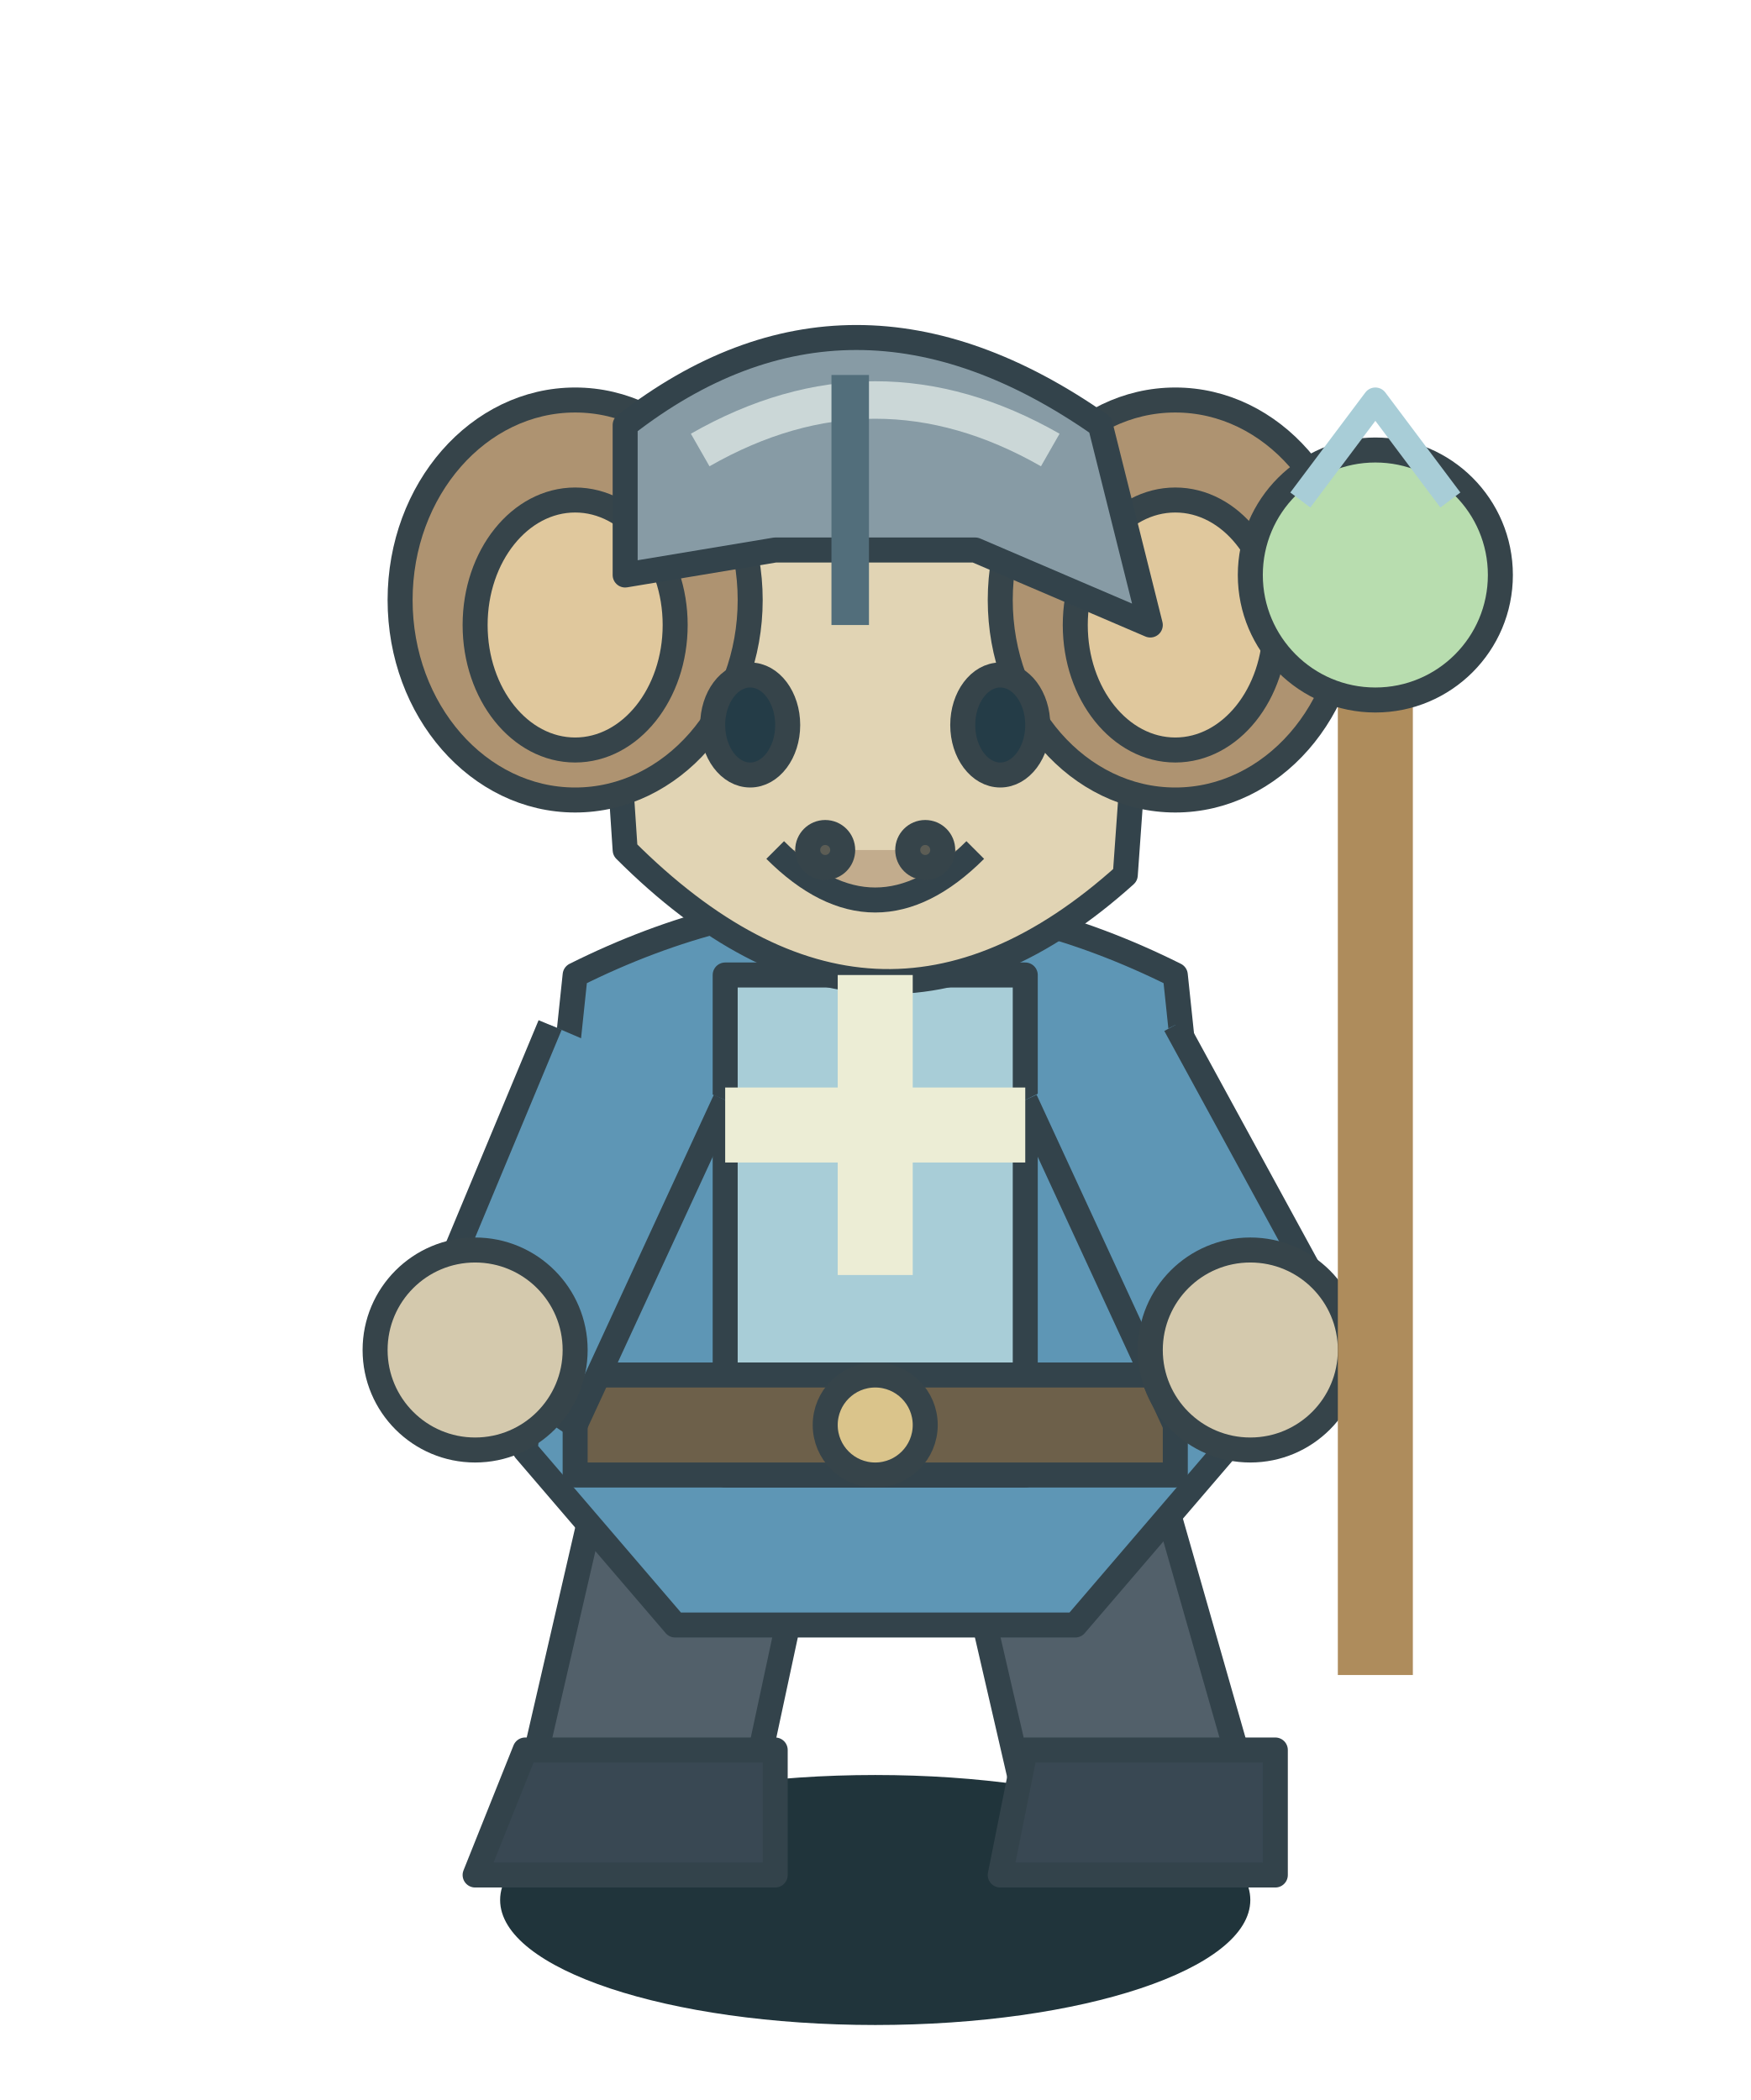
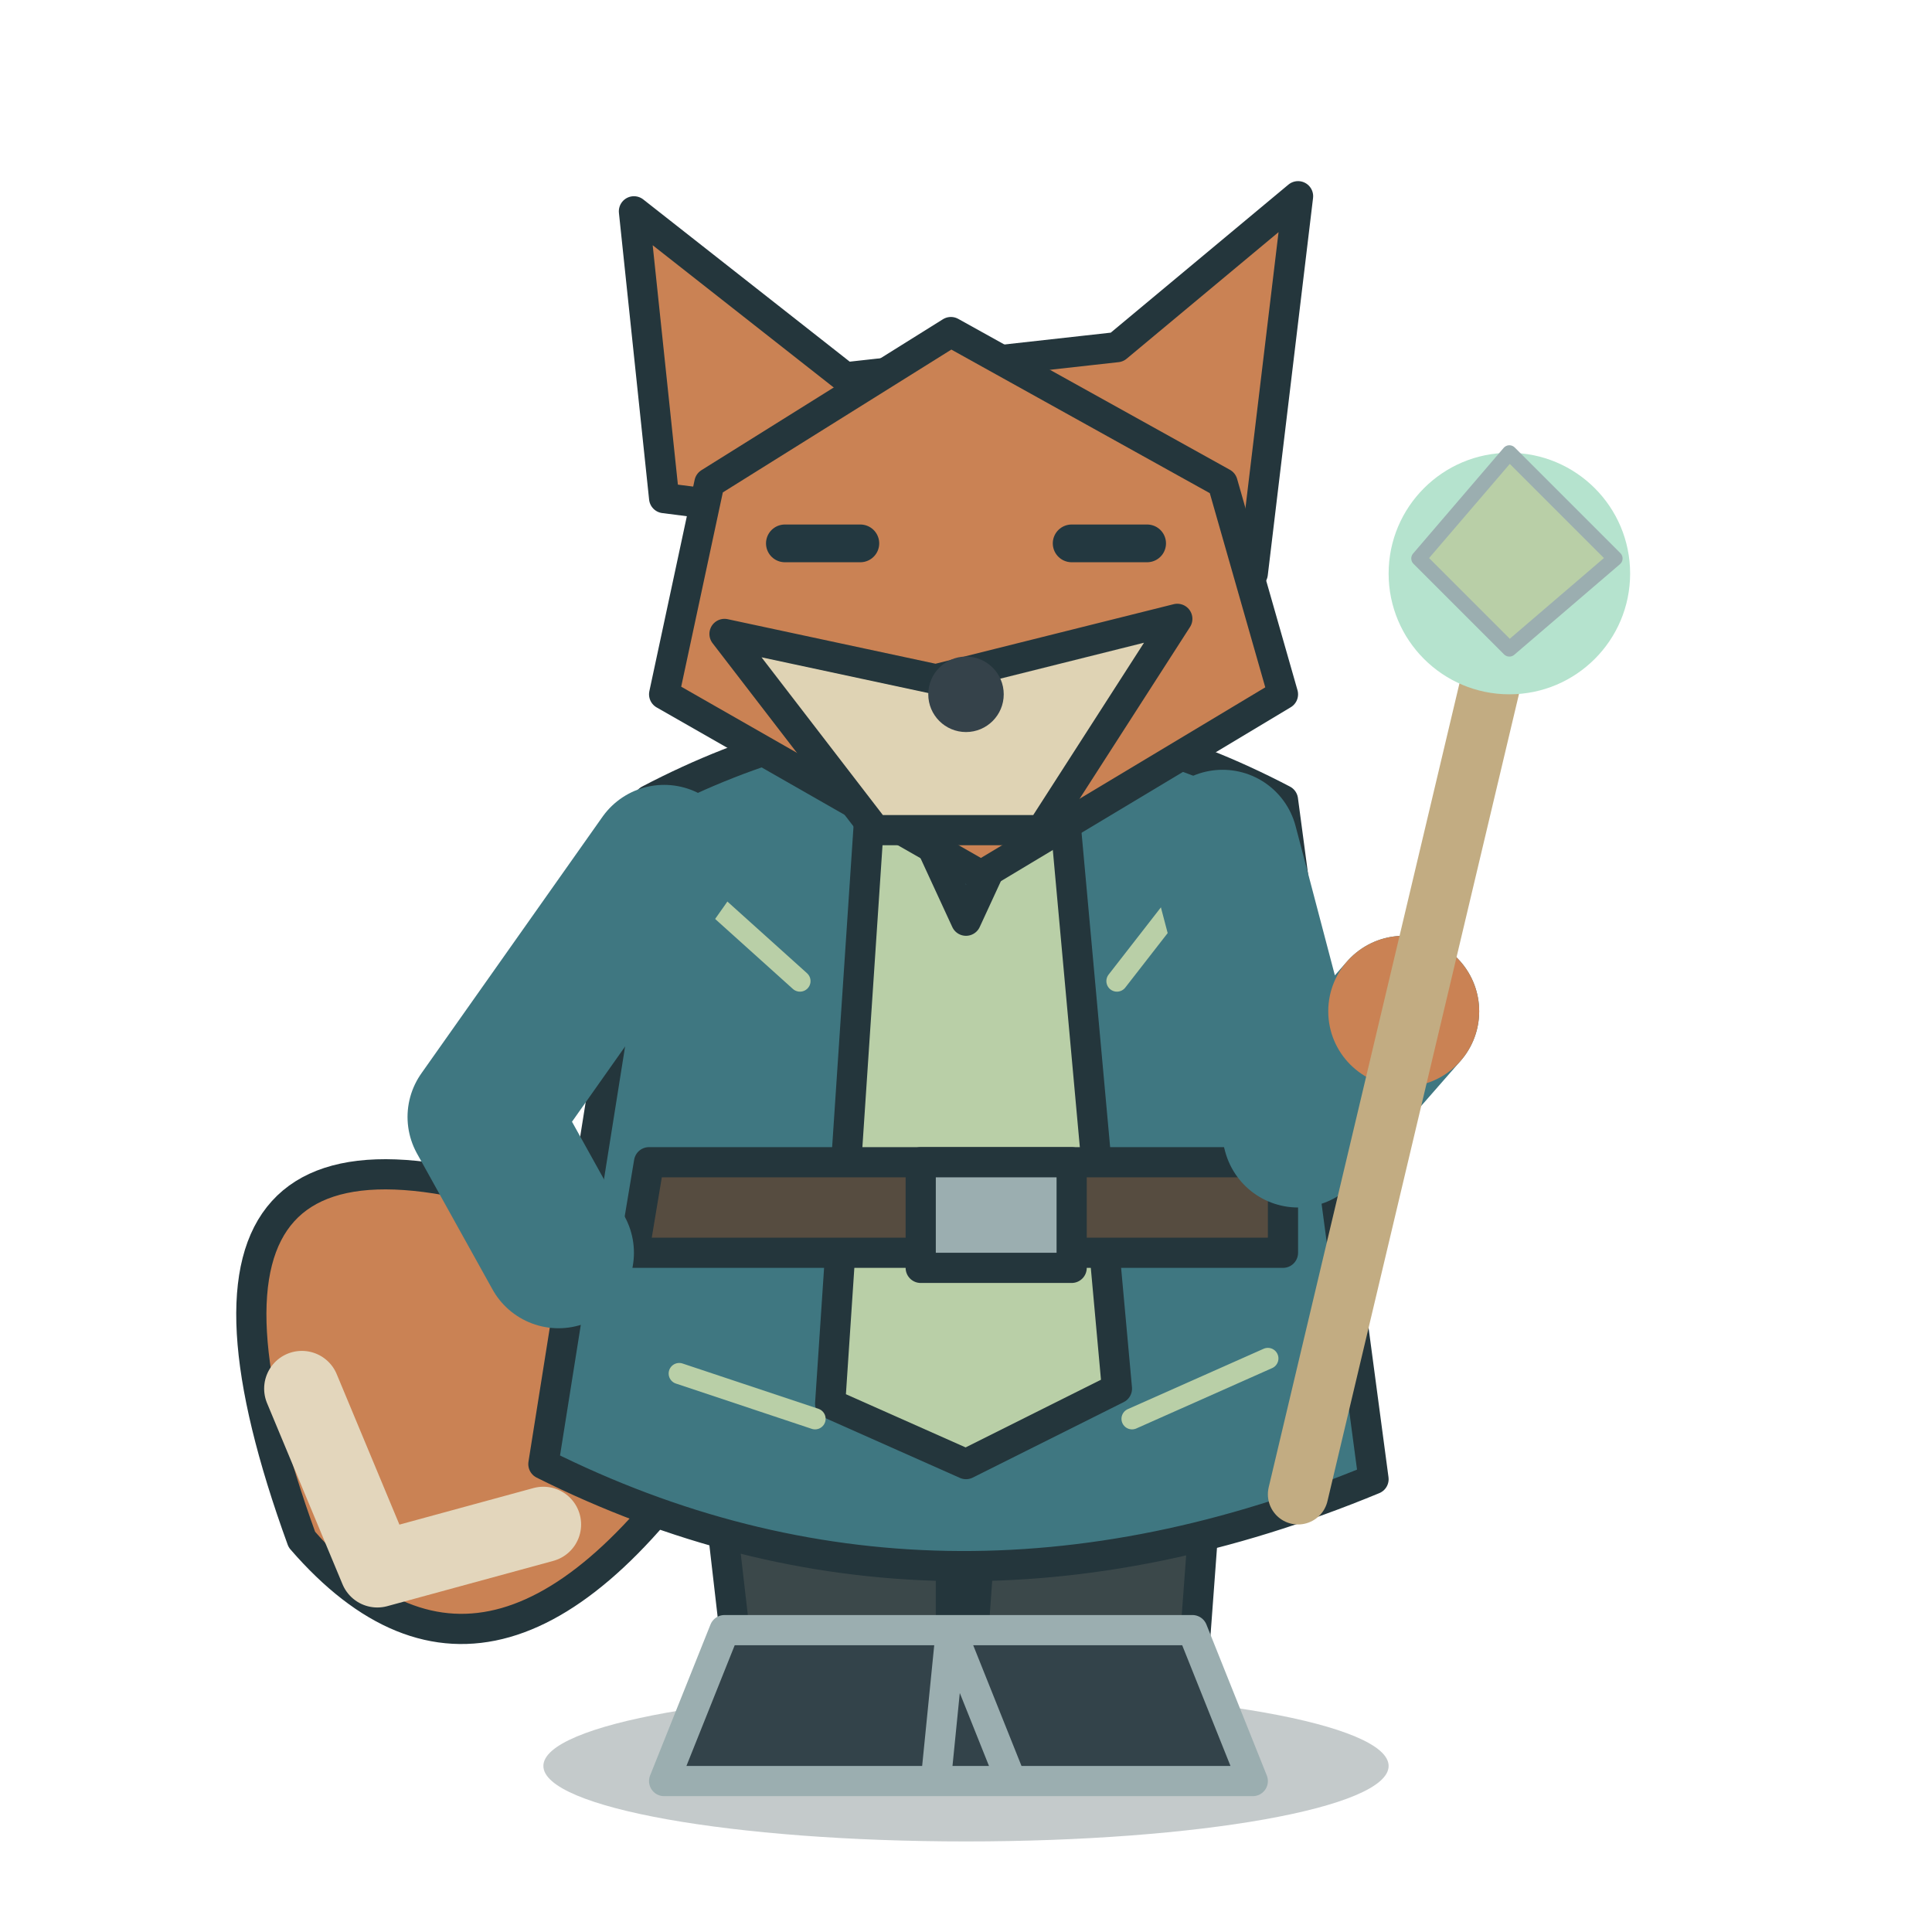
- <svg xmlns="http://www.w3.org/2000/svg" width="140" height="168" viewBox="0 0 70 84">
-   <ellipse cx="35" cy="76" rx="15" ry="5" fill="#20343b" stroke="none" />
-   <path d="M24 59L21 72H30L33 58Z" fill="#52606a" stroke="#33434b" stroke-width="1" stroke-linejoin="round" />
-   <path d="M38 59L41 72H50L46 58Z" fill="#52606a" stroke="#33434b" stroke-width="1" stroke-linejoin="round" />
-   <path d="M21 70H31V75H19Z" fill="#394853" stroke="#33434b" stroke-width="1" stroke-linejoin="round" />
-   <path d="M41 70H51V75H40Z" fill="#394853" stroke="#33434b" stroke-width="1" stroke-linejoin="round" />
-   <path d="M23 39Q35 33 47 39L49 58L43 65H27L21 58Z" fill="#5e96b5" stroke="#33434b" stroke-width="1" stroke-linejoin="round" />
-   <path d="M29 39H41V59H29Z" fill="#a8cdd7" stroke="#33434b" stroke-width="1" stroke-linejoin="round" />
-   <path d="M23 55H47V59H23Z" fill="#6d604a" stroke="#33434b" stroke-width="1" stroke-linejoin="round" />
-   <ellipse cx="35" cy="57" rx="2" ry="2" fill="#dac48b" stroke="#36444a" />
-   <path d="M22 41L17 53L23 57L29 44M47 41L53 52L47 57L41 44" fill="#5e96b5" stroke="#33434b" stroke-width="1" stroke-linejoin="round" />
-   <ellipse cx="19" cy="54" rx="4" ry="4" fill="#d4c9ad" stroke="#36444a" />
-   <ellipse cx="50" cy="54" rx="4" ry="4" fill="#d4c9ad" stroke="#36444a" />
-   <path d="M24 19Q34 10 46 21L45 35Q35 44 25 34Z" fill="#e1d4b4" stroke="#33434b" stroke-width="1" stroke-linejoin="round" />
-   <ellipse cx="23" cy="24" rx="7" ry="8" fill="#ae9371" stroke="#36444a" />
-   <ellipse cx="47" cy="24" rx="7" ry="8" fill="#ae9371" stroke="#36444a" />
-   <ellipse cx="23" cy="25" rx="4" ry="5" fill="#e0c89d" stroke="#36444a" />
-   <ellipse cx="47" cy="25" rx="4" ry="5" fill="#e0c89d" stroke="#36444a" />
-   <path d="M25 23V17Q34 10 44 17L46 25L39 22H31Z" fill="#879ba5" stroke="#33434b" stroke-width="1" stroke-linejoin="round" />
-   <path d="M28 18Q35 14 42 18" fill="none" stroke="#cbd7d7" stroke-width="1.5" stroke-linejoin="round" />
-   <path d="M34 15V25" fill="none" stroke="#526e7b" stroke-width="1.5" stroke-linejoin="round" />
-   <ellipse cx="30" cy="29" rx="1.5" ry="2" fill="#243c47" stroke="#36444a" />
-   <ellipse cx="40" cy="29" rx="1.5" ry="2" fill="#243c47" stroke="#36444a" />
-   <path d="M31 34Q35 38 39 34" fill="#c2ac8d" stroke="#33434b" stroke-width="1" stroke-linejoin="round" />
-   <ellipse cx="33" cy="34" rx="0.7" ry="0.7" fill="#5c5d55" stroke="#36444a" />
-   <ellipse cx="37" cy="34" rx="0.7" ry="0.7" fill="#5c5d55" stroke="#36444a" />
-   <path d="M55 67V24" fill="none" stroke="#ae8c5c" stroke-width="3" stroke-linejoin="round" />
-   <ellipse cx="55" cy="23" rx="5" ry="5" fill="#b8ddaf" stroke="#36444a" />
-   <path d="M52 20L55 16L58 20" fill="none" stroke="#a8cdd7" stroke-width="1" stroke-linejoin="round" />
-   <path d="M29 45H41M35 39V51" fill="none" stroke="#ecedd5" stroke-width="3" stroke-linejoin="round" />
+ <svg xmlns="http://www.w3.org/2000/svg" width="128" height="128" viewBox="0 0 128 128">
+   <g transform="translate(0 -2)">
+     <ellipse cx="64" cy="119" rx="28" ry="5" fill="#152b31" opacity=".25" />
+     <path d="M39 83Q8 71 20 104Q33 119 48 96" fill="#ca8254" stroke="#24363c" stroke-width="2" stroke-linejoin="round" stroke-linecap="round" />
+     <path d="M20 94l5 12 11-3" fill="none" stroke="#e3d6bc" stroke-width="5" stroke-linejoin="round" stroke-linecap="round" />
+     <path d="M46 87L49 113L63 117L63 89M66 89L64 117L79 113L81 86" fill="#3b484a" stroke="#24363c" stroke-width="2" stroke-linejoin="round" stroke-linecap="round" />
+     <path d="M48 110h15l4 10H44Z M63 110h16l4 10H62Z" fill="#33434a" stroke="#9baeb0" stroke-width="2" stroke-linejoin="round" stroke-linecap="round" />
+     <path d="M43 55Q64 44 85 55L91 100Q62 112 36 99Z" fill="#3f7781" stroke="#24363c" stroke-width="2" stroke-linejoin="round" stroke-linecap="round" />
+     <path d="M58 50L64 63L70 50L74 94L64 99L55 95Z" fill="#b9cfa7" stroke="#24363c" stroke-width="2" stroke-linejoin="round" stroke-linecap="round" />
+     <path d="M43 79H85V85H42Z" fill="#564c40" stroke="#24363c" stroke-width="2" stroke-linejoin="round" stroke-linecap="round" />
+     <path d="M61 79H71V86H61Z" fill="#9baeb0" stroke="#24363c" stroke-width="2" stroke-linejoin="round" stroke-linecap="round" />
+     <path d="M43 58L53 67M81 58L74 67M45 93L54 96M75 96L84 92" fill="none" stroke="#b9cfa7" stroke-width="1.4" stroke-linejoin="round" stroke-linecap="round" />
+     <path d="M44 35L42 16L56 27L74 25L86 15L83 40Z" fill="#ca8254" stroke="#24363c" stroke-width="2" stroke-linejoin="round" stroke-linecap="round" />
+     <path d="M47 34L63 24L81 34L85 48L65 60L44 48Z" fill="#ca8254" stroke="#24363c" stroke-width="2" stroke-linejoin="round" stroke-linecap="round" />
+     <path d="M48 44L62 47L78 43L69 57L58 57Z" fill="#dfd3b4" stroke="#24363c" stroke-width="2" stroke-linejoin="round" stroke-linecap="round" />
+     <path d="M52 38h5M71 38h5" fill="none" stroke="#233840" stroke-width="2.5" stroke-linejoin="round" stroke-linecap="round" />
+     <circle cx="64" cy="48" r="2.5" fill="#35424a" />
+     <path d="M44 59L32 76L37 85M81 58L86 77L93 69" fill="none" stroke="#3f7781" stroke-width="10" stroke-linejoin="round" stroke-linecap="round" />
+     <circle cx="93" cy="69" r="5" fill="#ca8254" />
+     <path d="M86 101L100 42" fill="none" stroke="#c2ac82" stroke-width="4" stroke-linejoin="round" stroke-linecap="round" />
+     <circle cx="100" cy="40" r="8" fill="#b5e3ce" />
+     <path d="M94 39l6-7 7 7-7 6Z" fill="#b9cfa7" stroke="#9baeb0" stroke-width="1" stroke-linejoin="round" stroke-linecap="round" />
+   </g>
</svg>
